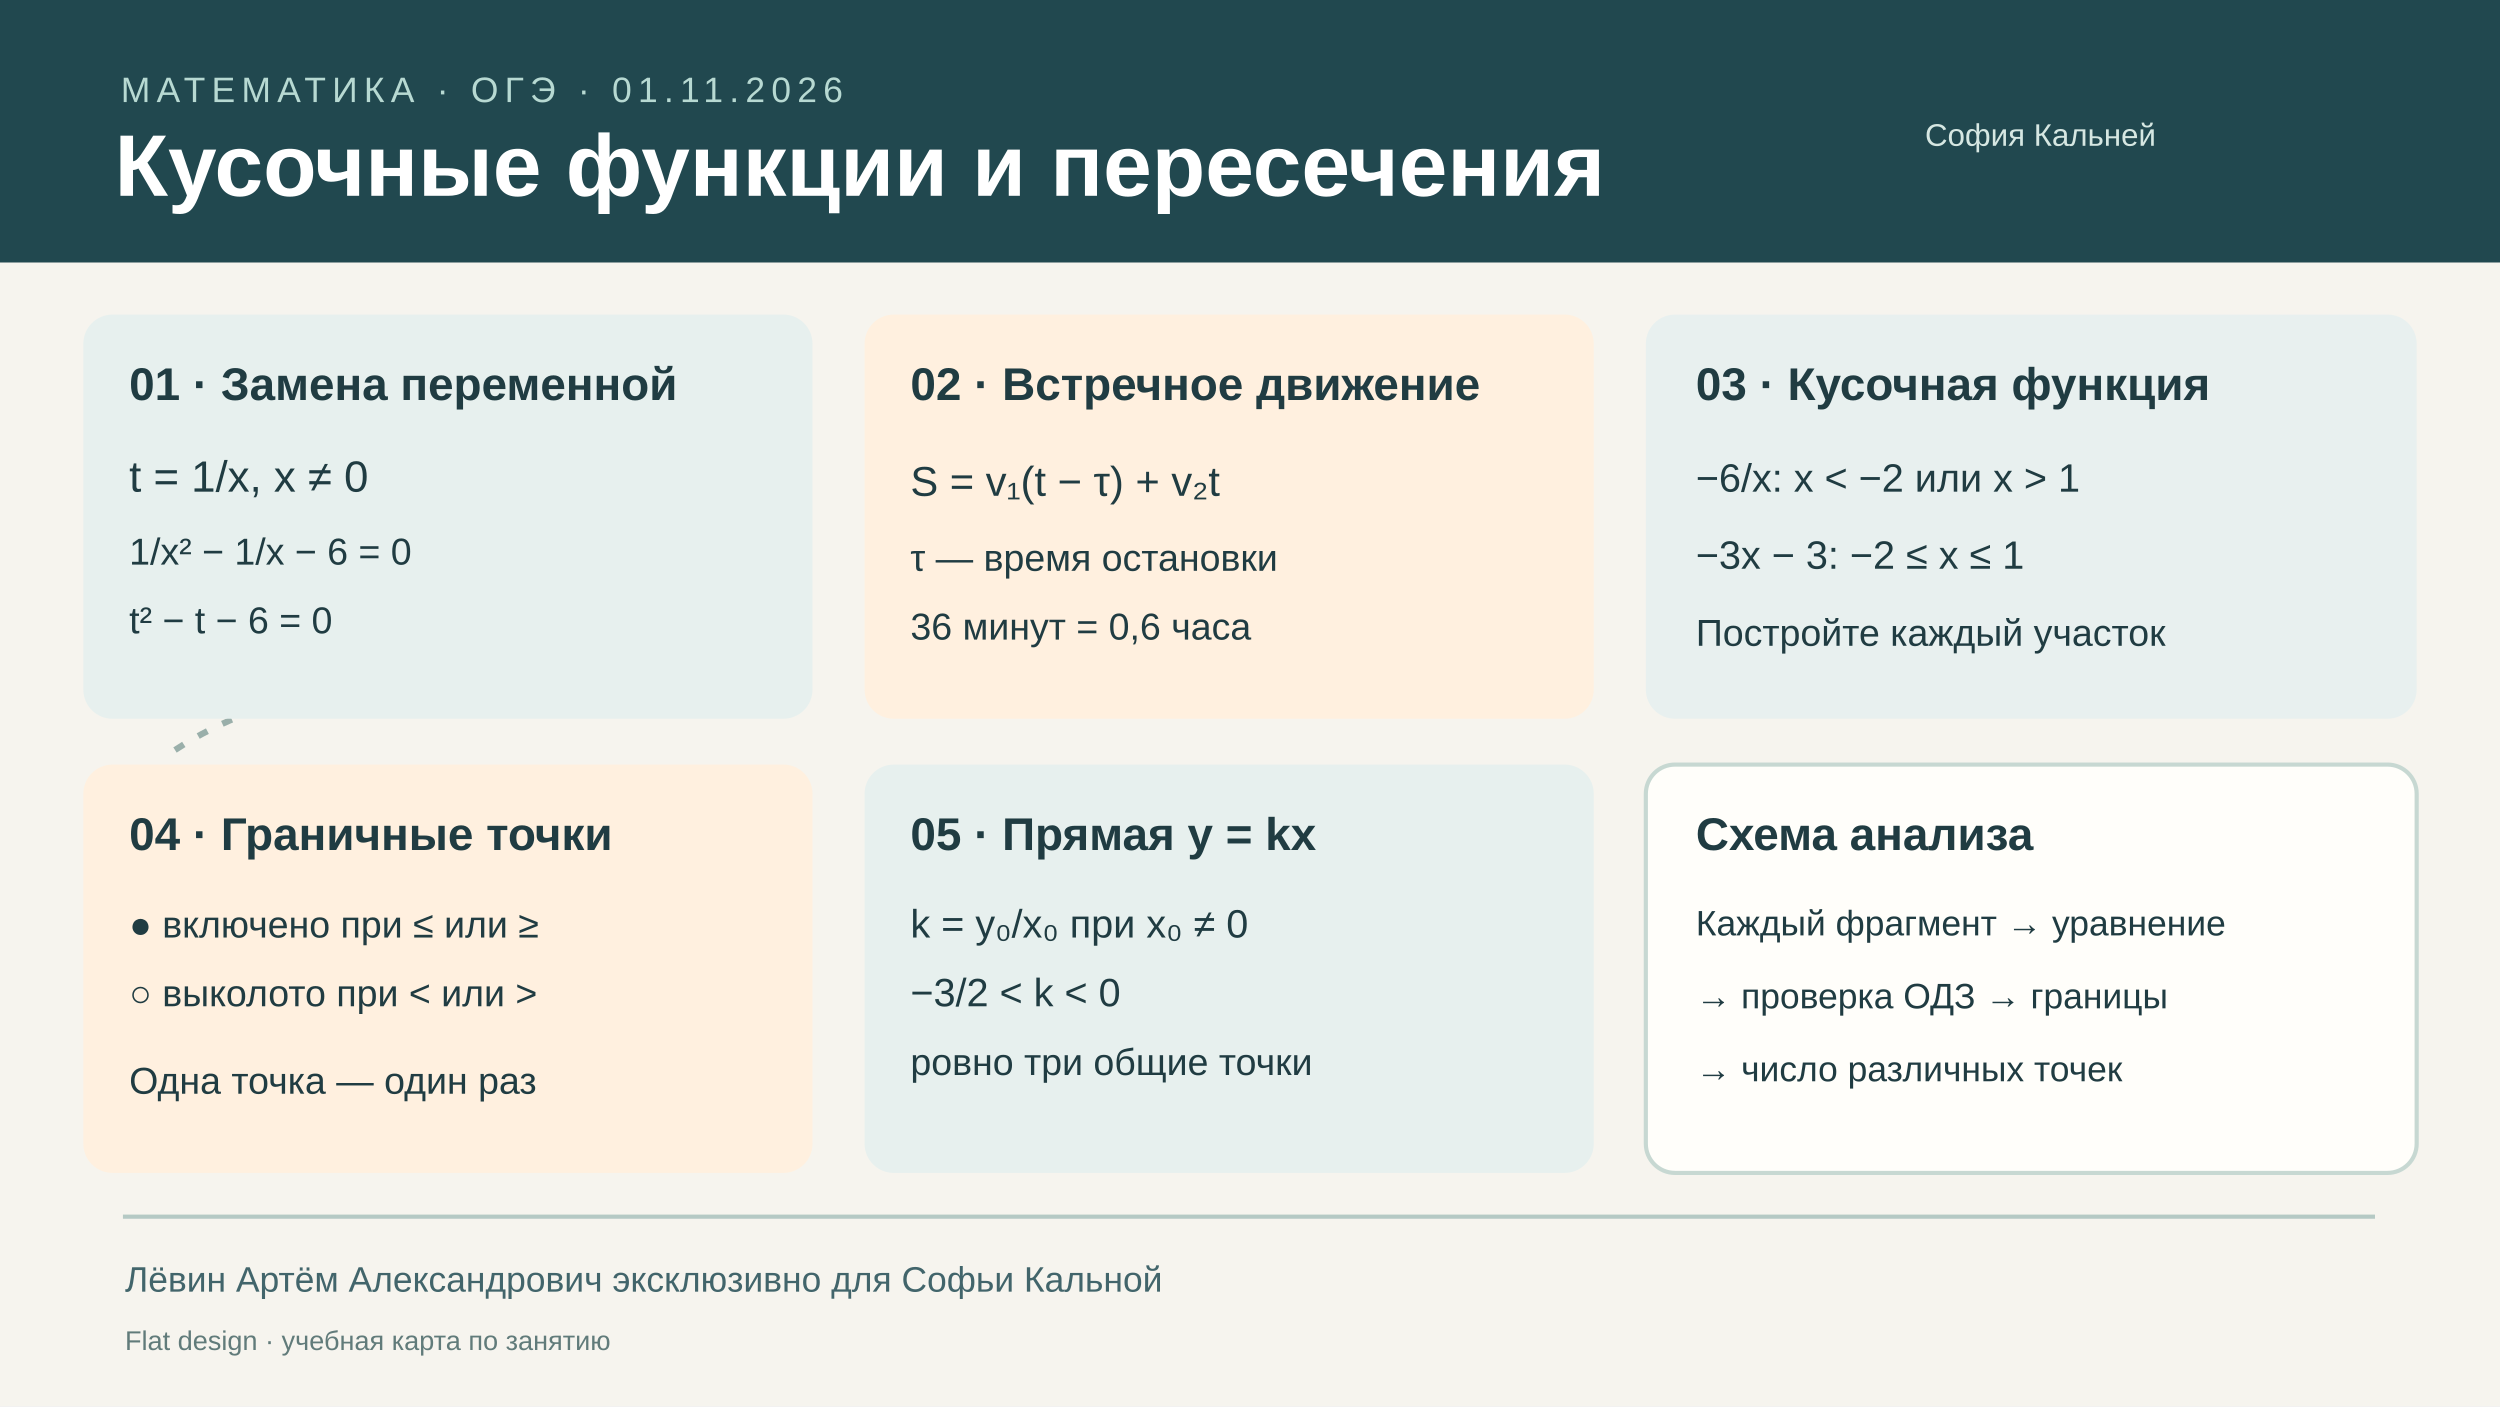
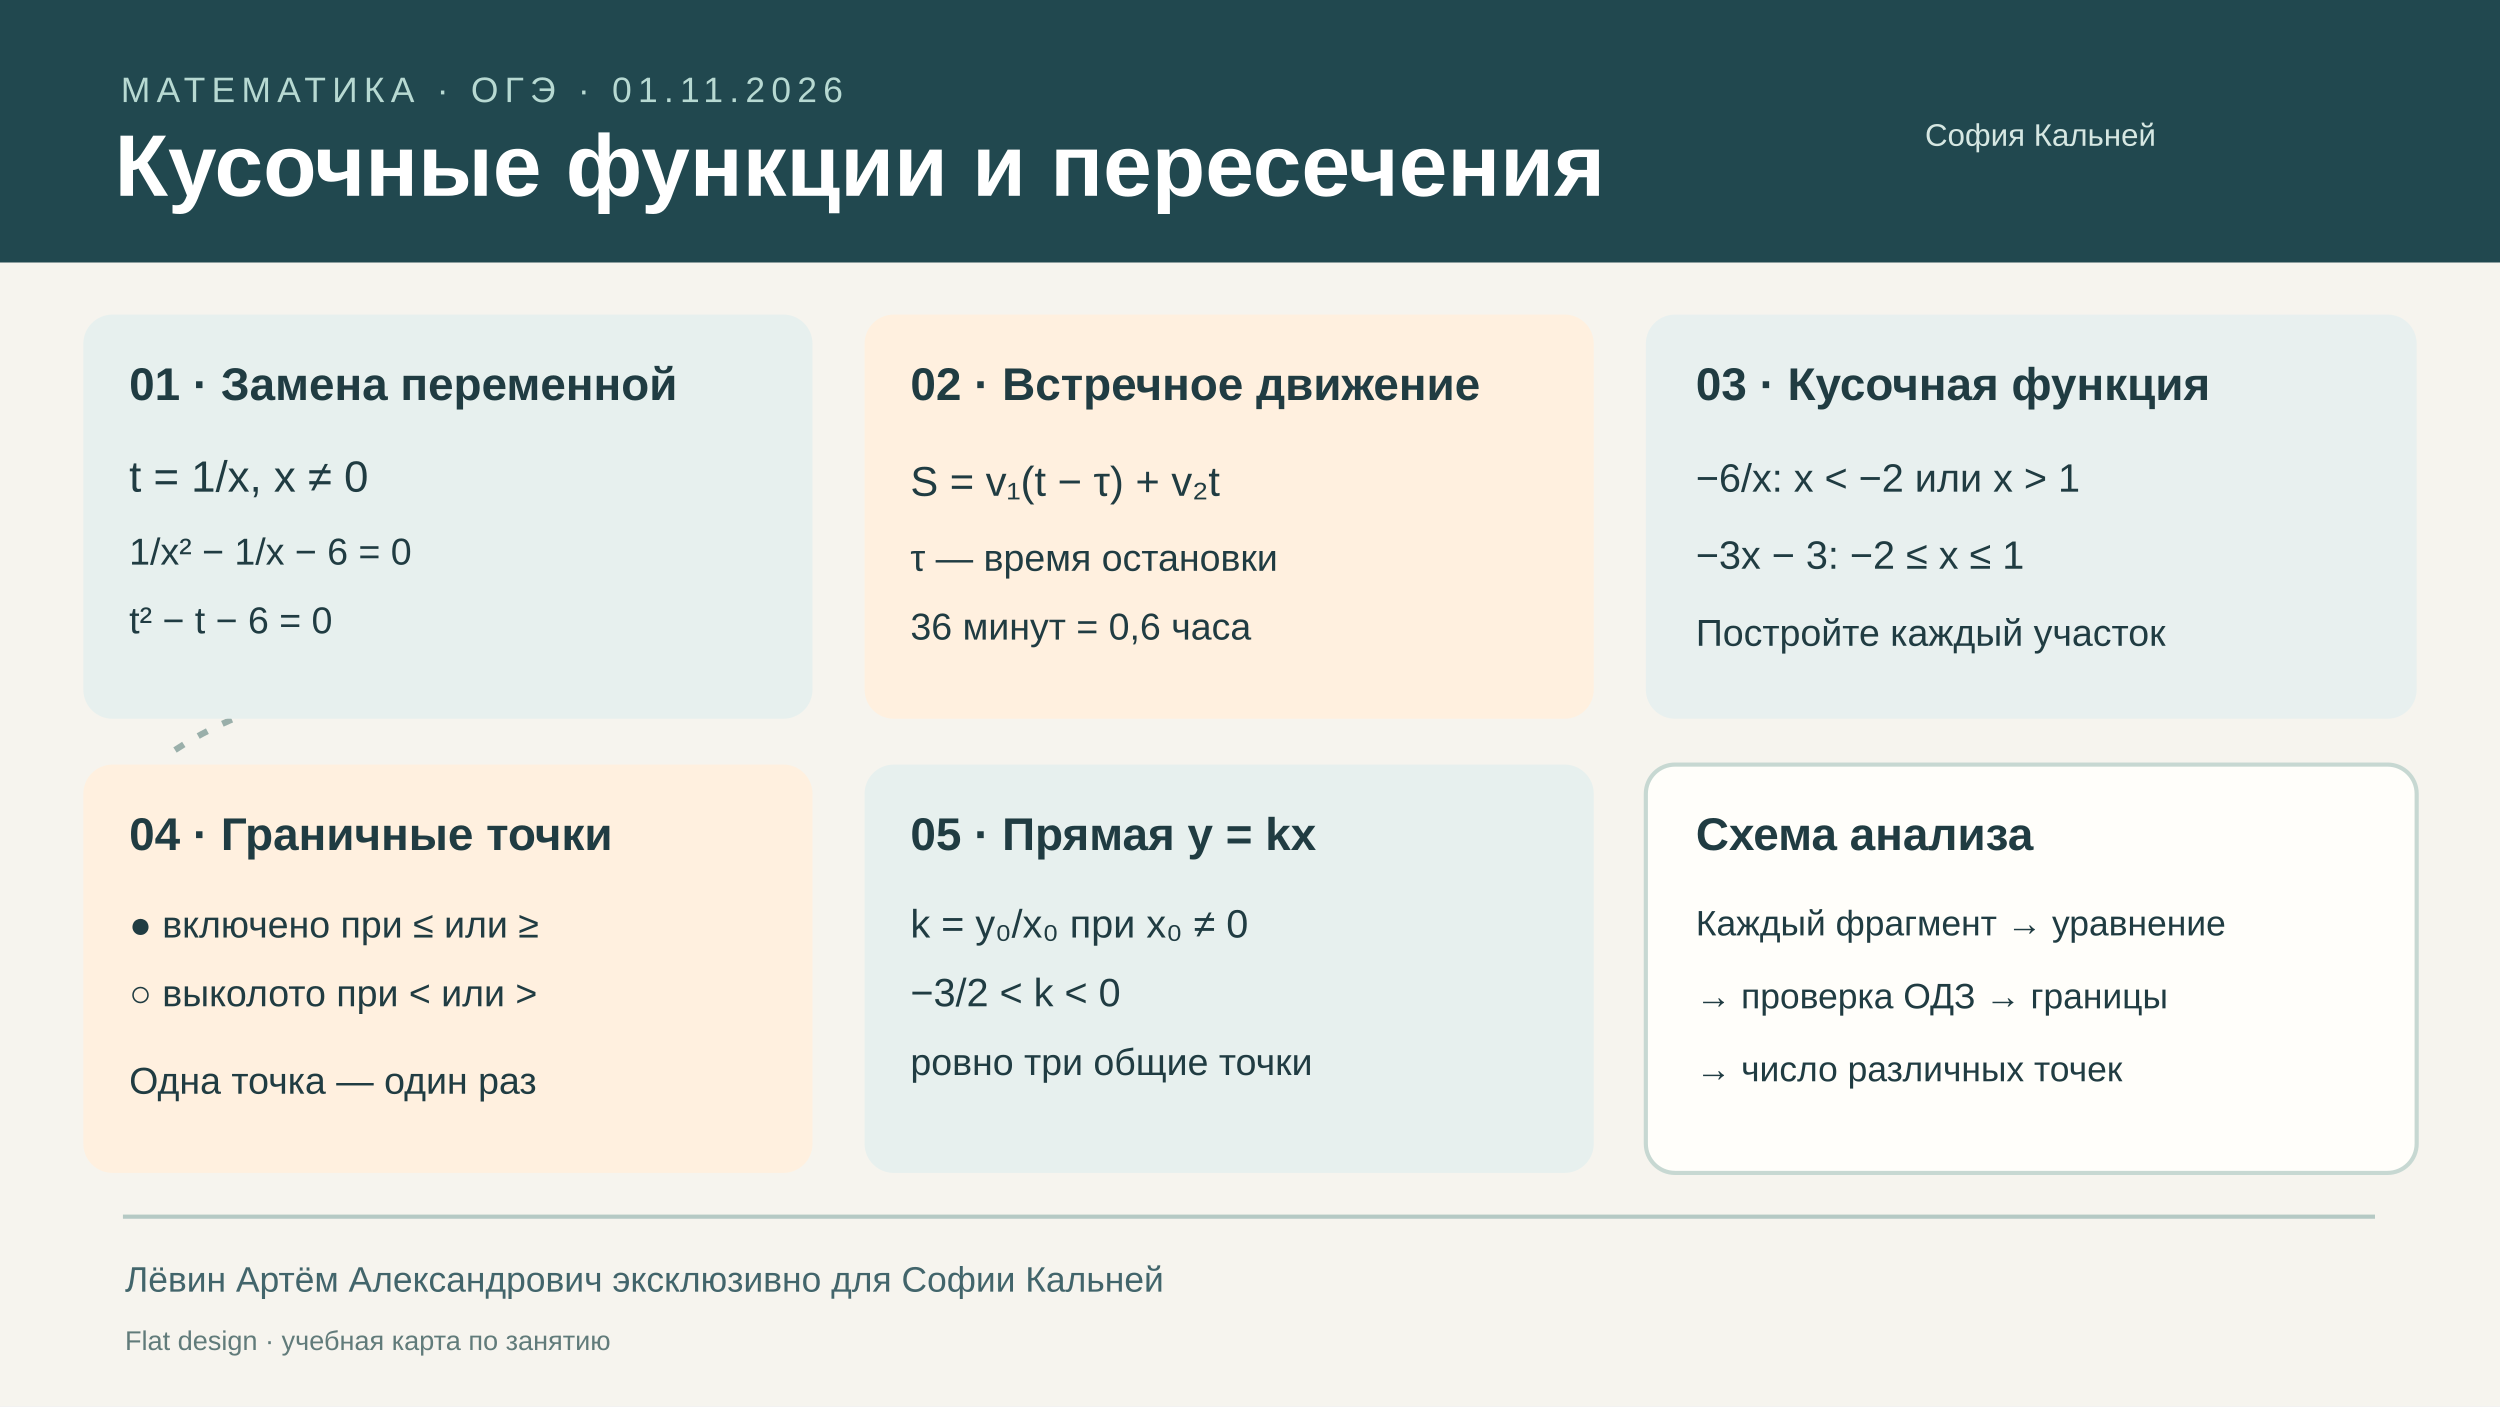
<svg xmlns="http://www.w3.org/2000/svg" viewBox="0 0 1200 675" role="img" aria-labelledby="title desc">
  <rect width="1200" height="675" fill="#f6f4ee" />
  <rect x="0" y="0" width="1200" height="126" fill="#21484f" />
  <text x="58" y="49" font-family="Arial, sans-serif" font-size="17" fill="#b7d9d2" letter-spacing="3">МАТЕМАТИКА · ОГЭ · 01.11.2026</text>
  <text x="55" y="94" font-family="Arial, sans-serif" font-size="42" font-weight="700" fill="#ffffff">Кусочные функции и пересечения</text>
  <text x="924" y="70" font-family="Arial, sans-serif" font-size="15" fill="#d6e7e2">София Кальней</text>
  <path d="M84 360 C130 330 180 327 228 330" stroke="#9aafaa" stroke-width="3" fill="none" stroke-dasharray="5 8" />
  <path d="M974 334 C1006 310 1045 293 1073 275" stroke="#9aafaa" stroke-width="3" fill="none" stroke-dasharray="5 8" />
  <rect x="40" y="151" width="350" height="194" rx="14" fill="#e7f0ee" />
  <rect x="415" y="151" width="350" height="194" rx="14" fill="#fff0df" />
  <rect x="790" y="151" width="370" height="194" rx="14" fill="#e8f0ef" />
  <rect x="40" y="367" width="350" height="196" rx="14" fill="#fff0df" />
  <rect x="415" y="367" width="350" height="196" rx="14" fill="#e7f0ee" />
  <rect x="790" y="367" width="370" height="196" rx="14" fill="#fffefa" stroke="#c7d8d2" stroke-width="2" />
  <g font-family="Arial, sans-serif" fill="#203c42">
    <text x="62" y="192" font-size="22" font-weight="700">01 · Замена переменной</text>
    <text x="62" y="236" font-size="21">t = 1/x, x ≠ 0</text>
    <text x="62" y="271" font-size="18">1/x² − 1/x − 6 = 0</text>
    <text x="62" y="304" font-size="18">t² − t − 6 = 0</text>
    <text x="437" y="192" font-size="22" font-weight="700">02 · Встречное движение</text>
    <text x="437" y="238" font-size="20">S = v₁(t − τ) + v₂t</text>
    <text x="437" y="274" font-size="18">τ — время остановки</text>
    <text x="437" y="307" font-size="18">36 минут = 0,6 часа</text>
    <text x="814" y="192" font-size="22" font-weight="700">03 · Кусочная функция</text>
    <text x="814" y="236" font-size="19">−6/x: x &lt; −2 или x &gt; 1</text>
    <text x="814" y="273" font-size="19">−3x − 3: −2 ≤ x ≤ 1</text>
    <text x="814" y="310" font-size="18">Постройте каждый участок</text>
    <text x="62" y="408" font-size="22" font-weight="700">04 · Граничные точки</text>
    <text x="62" y="450" font-size="18">● включено при ≤ или ≥</text>
    <text x="62" y="483" font-size="18">○ выколото при &lt; или &gt;</text>
    <text x="62" y="525" font-size="18">Одна точка — один раз</text>
    <text x="437" y="408" font-size="22" font-weight="700">05 · Прямая y = kx</text>
    <text x="437" y="450" font-size="19">k = y₀/x₀ при x₀ ≠ 0</text>
    <text x="437" y="483" font-size="19">−3/2 &lt; k &lt; 0</text>
    <text x="437" y="516" font-size="18">ровно три общие точки</text>
    <text x="814" y="408" font-size="22" font-weight="700">Схема анализа</text>
    <text x="814" y="449" font-size="17">Каждый фрагмент → уравнение</text>
    <text x="814" y="484" font-size="17">→ проверка ОДЗ → границы</text>
    <text x="814" y="519" font-size="17">→ число различных точек</text>
  </g>
  <path d="M59 584 H1140" stroke="#b5c9c4" stroke-width="2" />
-   <text x="60" y="620" font-family="Arial, sans-serif" font-size="17" fill="#42656b">Лёвин Артём Александрович эксклюзивно для Софьи Кальной</text>
+   <text x="60" y="620" font-family="Arial, sans-serif" font-size="17" fill="#42656b">Лёвин Артём Александрович эксклюзивно для Софии Кальней</text>
  <text x="60" y="648" font-family="Arial, sans-serif" font-size="13" fill="#617b7a">Flat design · учебная карта по занятию</text>
</svg>
